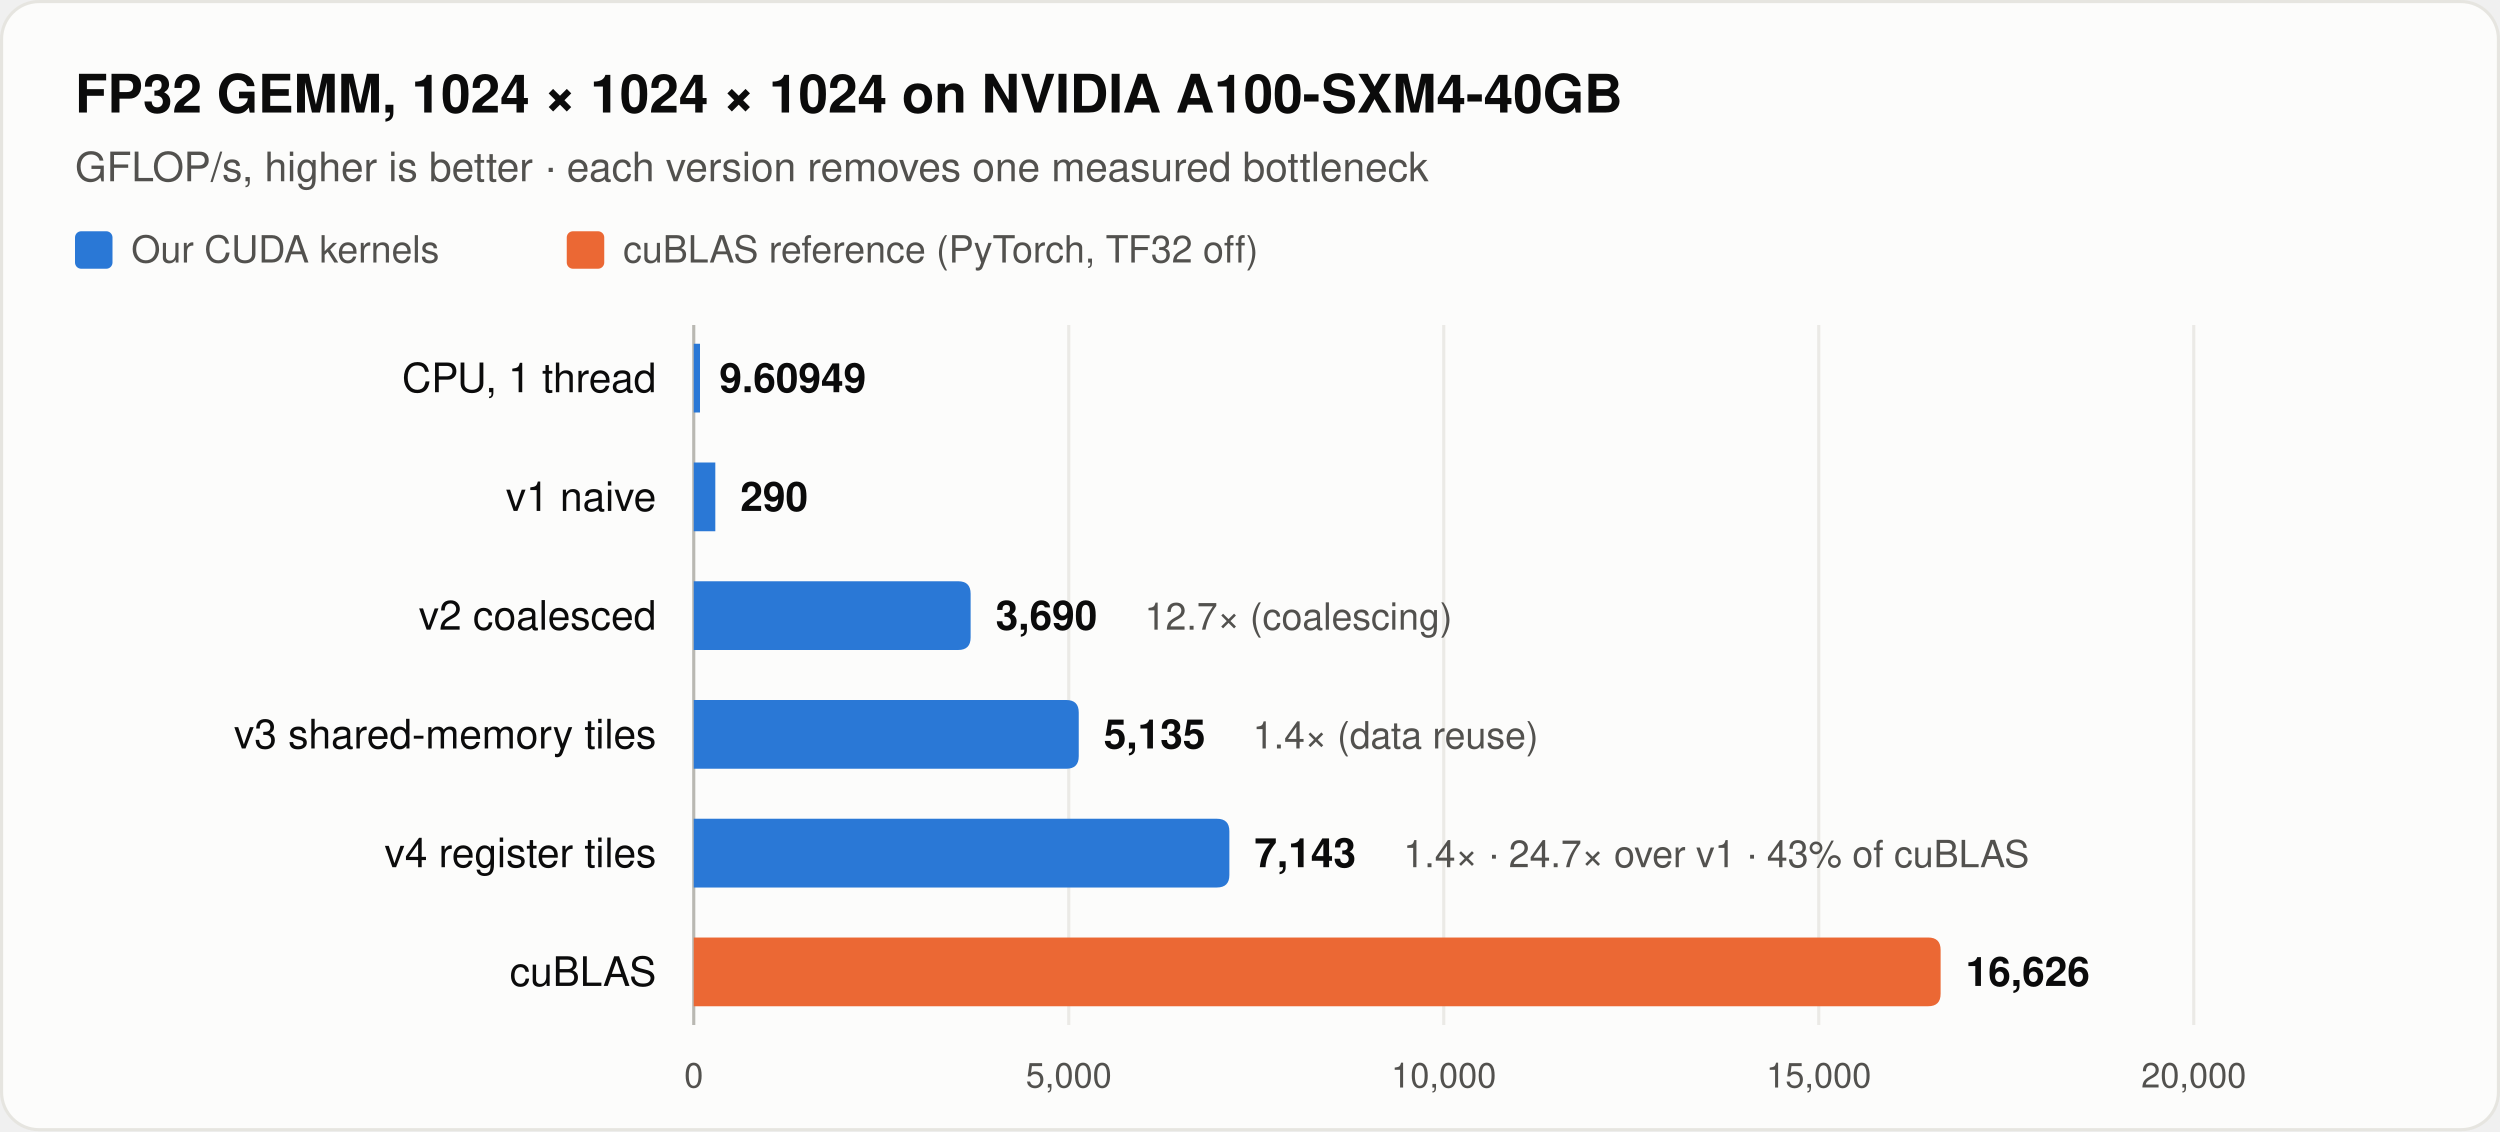
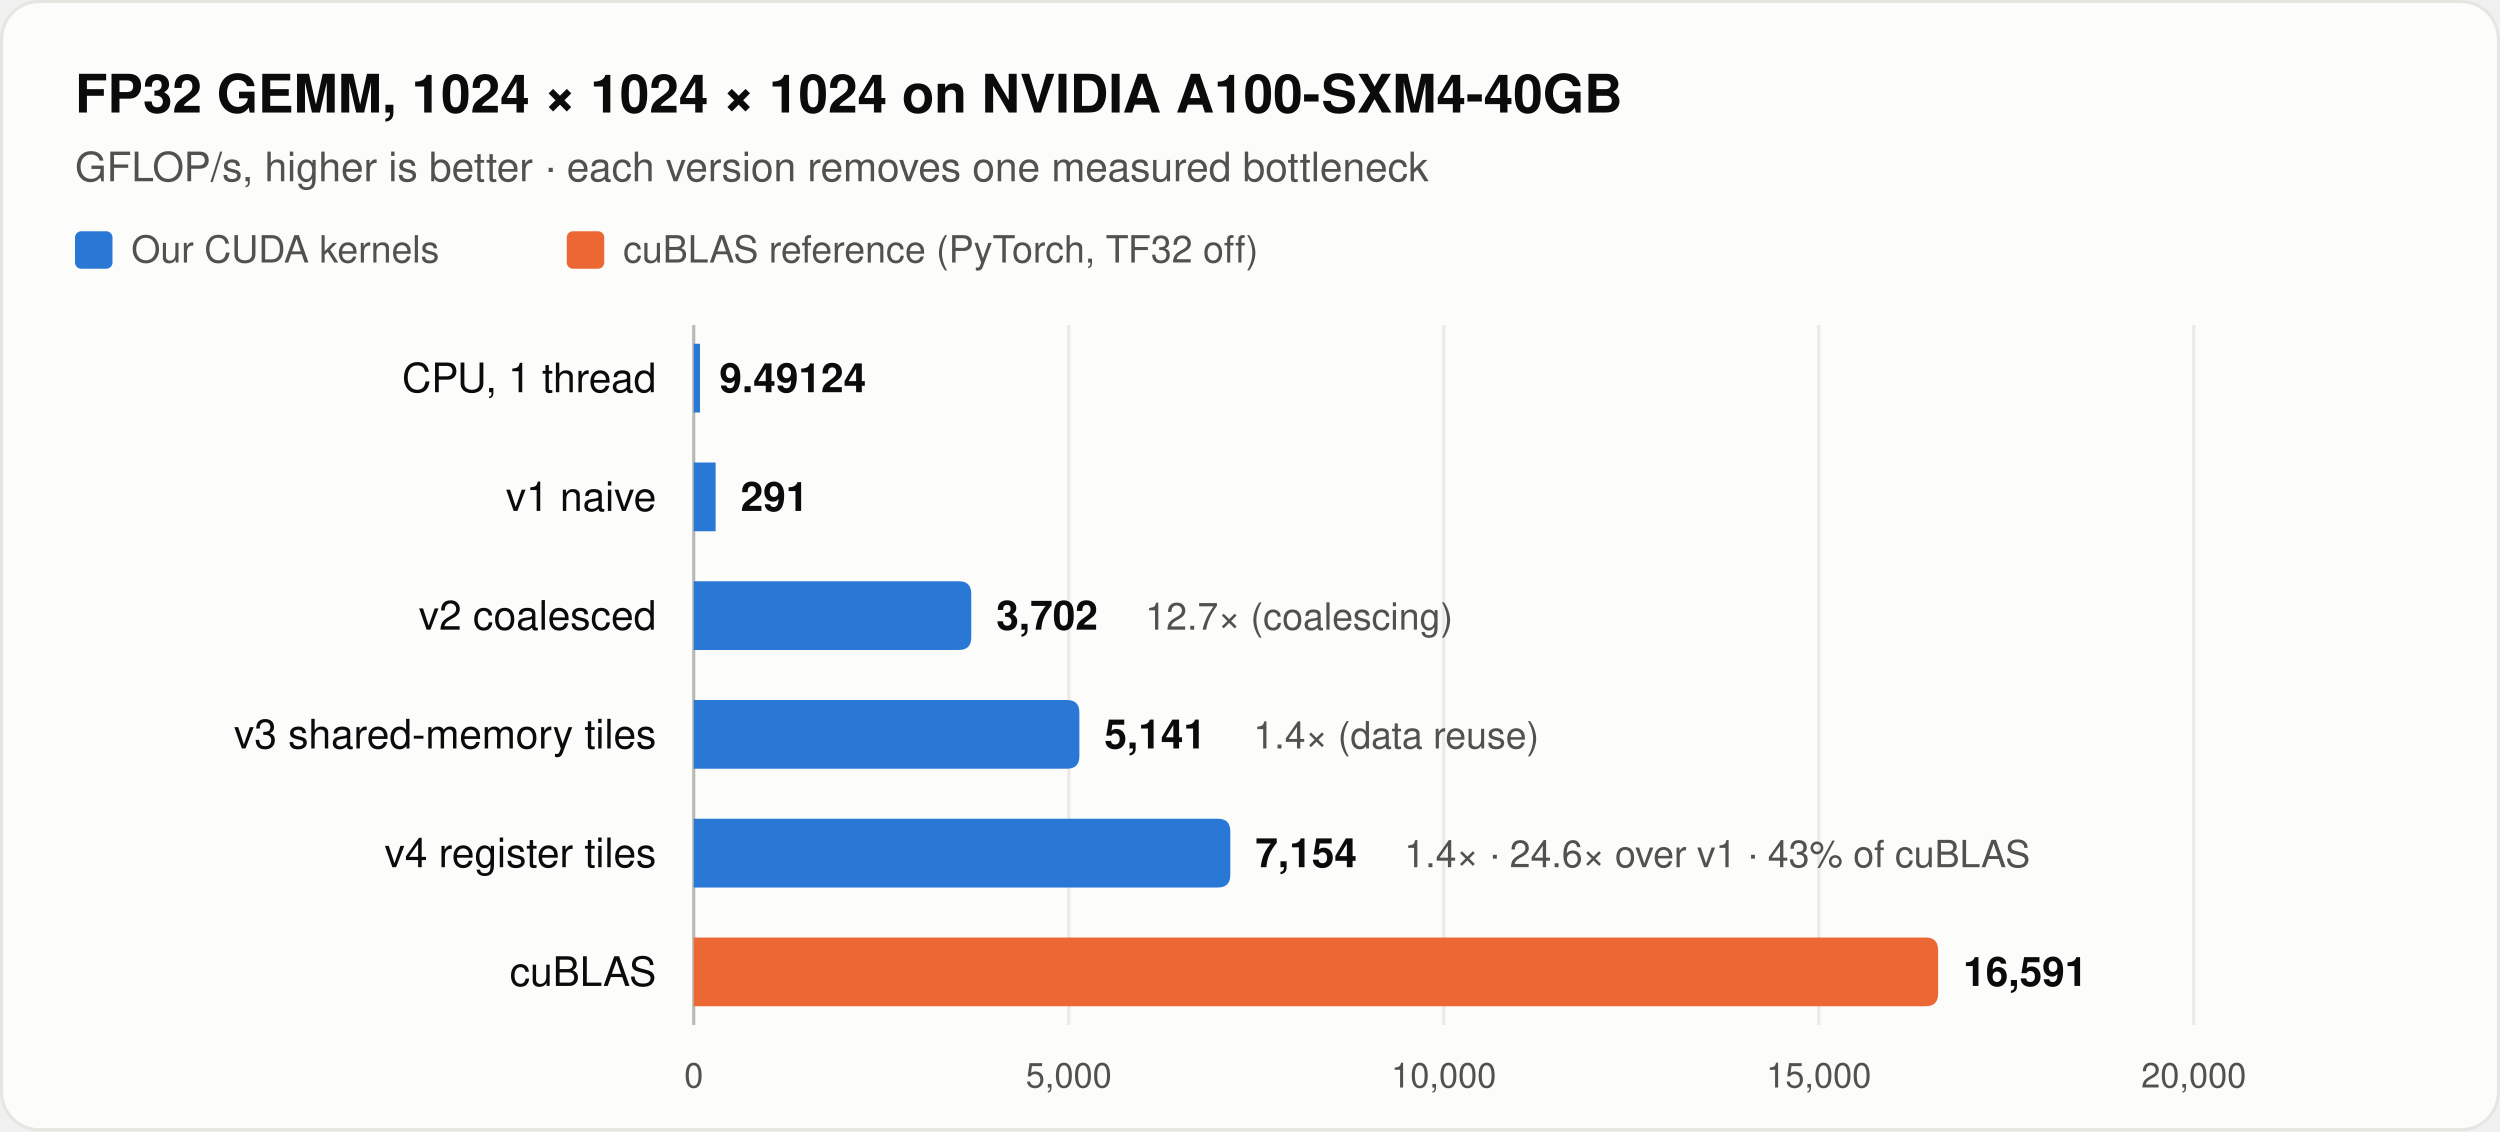
<svg xmlns="http://www.w3.org/2000/svg" width="800" height="362" viewBox="0 0 800 362" role="img" aria-labelledby="t d">
  <style>
    .title { font: 600 17px -apple-system, BlinkMacSystemFont, "Segoe UI", Helvetica, Arial, sans-serif; }
    .sub   { font: 400 13px -apple-system, BlinkMacSystemFont, "Segoe UI", Helvetica, Arial, sans-serif; }
    .label { font: 500 13px -apple-system, BlinkMacSystemFont, "Segoe UI", Helvetica, Arial, sans-serif; }
    .value { font: 600 13px -apple-system, BlinkMacSystemFont, "Segoe UI", Helvetica, Arial, sans-serif; font-variant-numeric: tabular-nums; }
    .note  { font: 400 12px -apple-system, BlinkMacSystemFont, "Segoe UI", Helvetica, Arial, sans-serif; }
    .tick  { font: 400 11px -apple-system, BlinkMacSystemFont, "Segoe UI", Helvetica, Arial, sans-serif; font-variant-numeric: tabular-nums; }
    .grid, .base, .ref, .mark { stroke-width: 1; fill: none; }
    .ref { stroke-dasharray: 4 3; }
    .mark { stroke-width: 2; }
    .line { fill: none; stroke-width: 2; stroke-linejoin: round; stroke-linecap: round; }
    .ring { stroke-width: 2; }
    .bg { fill: #fcfcfb; stroke: #e6e5e0; }
    .title, .label, .value { fill: #0b0b0b; }
    .sub, .note, .tick { fill: #52514e; }
    .grid { stroke: #ebeae6; }
    .base { stroke: #b9b8b2; }
    .ref { stroke: #52514e; }
    .mark { stroke: #0b0b0b; }
    .s1 { fill: #2a78d6; } .s2 { fill: #eb6834; } .s3 { fill: #1baf7a; }
    .l1 { stroke: #2a78d6; } .l2 { stroke: #eb6834; } .l3 { stroke: #1baf7a; }
    .ring { stroke: #fcfcfb; }
    @media (prefers-color-scheme: dark) {
    .bg { fill: #1a1a19; stroke: #333331; }
    .title, .label, .value { fill: #ffffff; }
    .sub, .note, .tick { fill: #c3c2b7; }
    .grid { stroke: #2e2e2c; }
    .base { stroke: #5c5b57; }
    .ref { stroke: #c3c2b7; }
    .mark { stroke: #ffffff; }
    .s1 { fill: #3987e5; } .s2 { fill: #d95926; } .s3 { fill: #199e70; }
    .l1 { stroke: #3987e5; } .l2 { stroke: #d95926; } .l3 { stroke: #199e70; }
    .ring { stroke: #1a1a19; }
    }
  </style>
  <rect class="bg" x="0.5" y="0.5" width="799" height="361" rx="12" />
  <text class="title" x="24" y="36">FP32 GEMM, 1024 × 1024 × 1024 on NVIDIA A100-SXM4-40GB</text>
  <text class="sub" x="24" y="58">GFLOP/s, higher is better · each version removes one measured bottleneck</text>
  <rect class="s1" x="24" y="74" width="12" height="12" rx="2" />
  <text class="note" x="42" y="84">Our CUDA kernels</text>
  <rect class="s2" x="181.36" y="74" width="12" height="12" rx="2" />
  <text class="note" x="199.4" y="84">cuBLAS reference (PyTorch, TF32 off)</text>
  <line class="base" x1="222" y1="104" x2="222" y2="328" />
  <text class="tick" x="222" y="348" text-anchor="middle">0</text>
  <line class="grid" x1="342" y1="104" x2="342" y2="328" />
  <text class="tick" x="342" y="348" text-anchor="middle">5,000</text>
  <line class="grid" x1="462" y1="104" x2="462" y2="328" />
  <text class="tick" x="462" y="348" text-anchor="middle">10,000</text>
  <line class="grid" x1="582" y1="104" x2="582" y2="328" />
  <text class="tick" x="582" y="348" text-anchor="middle">15,000</text>
  <line class="grid" x1="702" y1="104" x2="702" y2="328" />
  <text class="tick" x="702" y="348" text-anchor="middle">20,000</text>
  <text class="label" x="210" y="125.5" text-anchor="end">CPU, 1 thread</text>
  <rect class="s1" x="222" y="110" width="2" height="22" />
-   <text class="value" x="230.2" y="125.5">9.60949</text>
+   <text class="value" x="230.2" y="125.5">9.49124</text>
  <text class="label" x="210" y="163.5" text-anchor="end">v1 naive</text>
-   <rect class="s1" x="222" y="148" width="6.9" height="22" />
-   <text class="value" x="236.9" y="163.5">290</text>
+   <rect class="s1" x="222" y="148" width="7" height="22" />
+   <text class="value" x="237" y="163.5">291</text>
  <text class="label" x="210" y="201.5" text-anchor="end">v2 coalesced</text>
-   <path class="s1" d="M222 186 H306.6 Q310.6 186 310.6 190 V204 Q310.6 208 306.6 208 H222 Z" />
-   <text class="value" x="318.6" y="201.5">3,690</text>
-   <text class="note" x="366.3" y="201.5">12.7× (coalescing)</text>
+   <path class="s1" d="M222 186 H306.8 Q310.8 186 310.8 190 V204 Q310.8 208 306.8 208 H222 Z" />
+   <text class="value" x="318.8" y="201.5">3,702</text>
+   <text class="note" x="366.5" y="201.5">12.7× (coalescing)</text>
  <text class="label" x="210" y="239.5" text-anchor="end">v3 shared-memory tiles</text>
-   <path class="s1" d="M222 224 H341.2 Q345.2 224 345.2 228 V242 Q345.2 246 341.2 246 H222 Z" />
-   <text class="value" x="353.2" y="239.5">5,135</text>
-   <text class="note" x="400.9" y="239.5">1.4× (data reuse)</text>
+   <path class="s1" d="M222 224 H341.4 Q345.4 224 345.4 228 V242 Q345.4 246 341.4 246 H222 Z" />
+   <text class="value" x="353.4" y="239.5">5,141</text>
+   <text class="note" x="401.1" y="239.5">1.4× (data reuse)</text>
  <text class="label" x="210" y="277.5" text-anchor="end">v4 register tiles</text>
-   <path class="s1" d="M222 262 H389.4 Q393.4 262 393.4 266 V280 Q393.4 284 389.4 284 H222 Z" />
-   <text class="value" x="401.4" y="277.5">7,143</text>
-   <text class="note" x="449.1" y="277.5">1.4× · 24.7× over v1 · 43% of cuBLAS</text>
+   <path class="s1" d="M222 262 H389.7 Q393.7 262 393.7 266 V280 Q393.7 284 389.7 284 H222 Z" />
+   <text class="value" x="401.7" y="277.5">7,154</text>
+   <text class="note" x="449.4" y="277.5">1.4× · 24.6× over v1 · 43% of cuBLAS</text>
  <text class="label" x="210" y="315.5" text-anchor="end">cuBLAS</text>
-   <path class="s2" d="M222 300 H617 Q621 300 621 304 V318 Q621 322 617 322 H222 Z" />
-   <text class="value" x="629" y="315.5">16,626</text>
+   <path class="s2" d="M222 300 H616.2 Q620.2 300 620.2 304 V318 Q620.2 322 616.2 322 H222 Z" />
+   <text class="value" x="628.2" y="315.5">16,591</text>
</svg>
